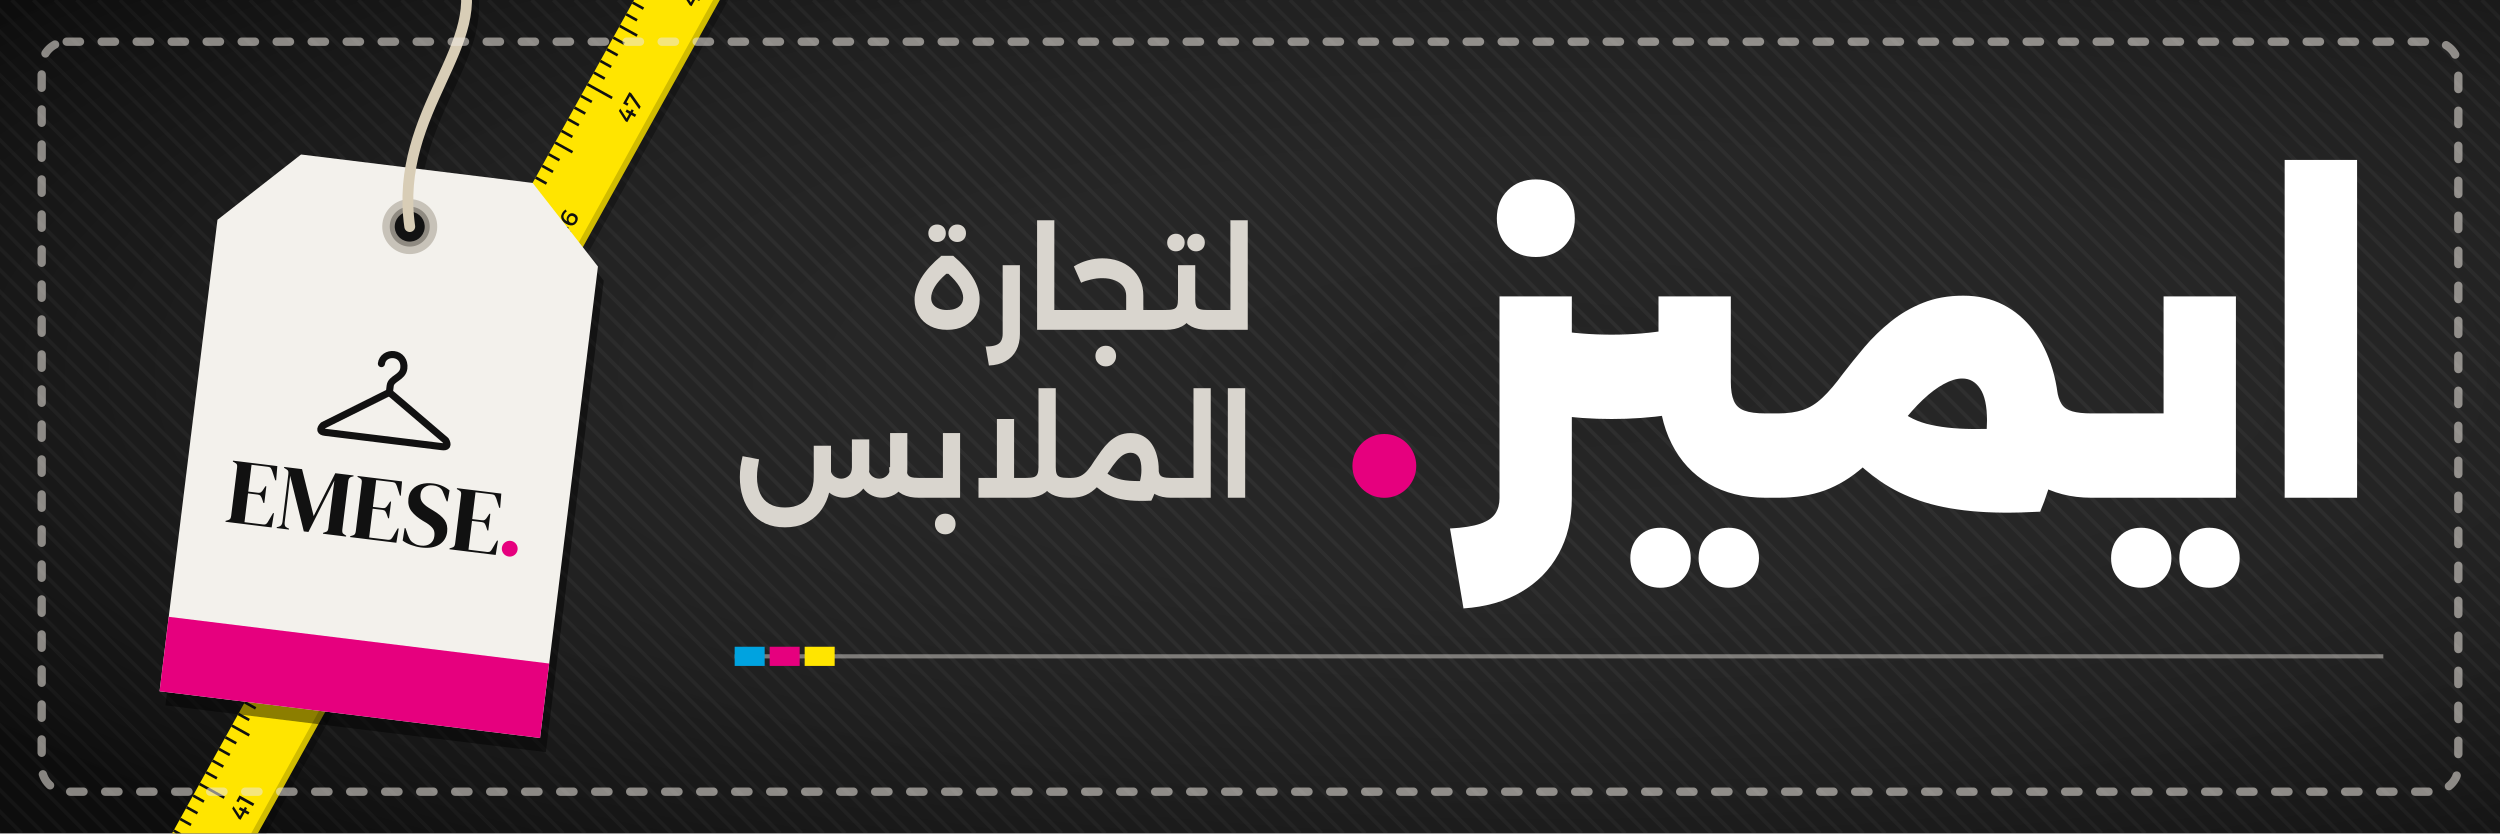
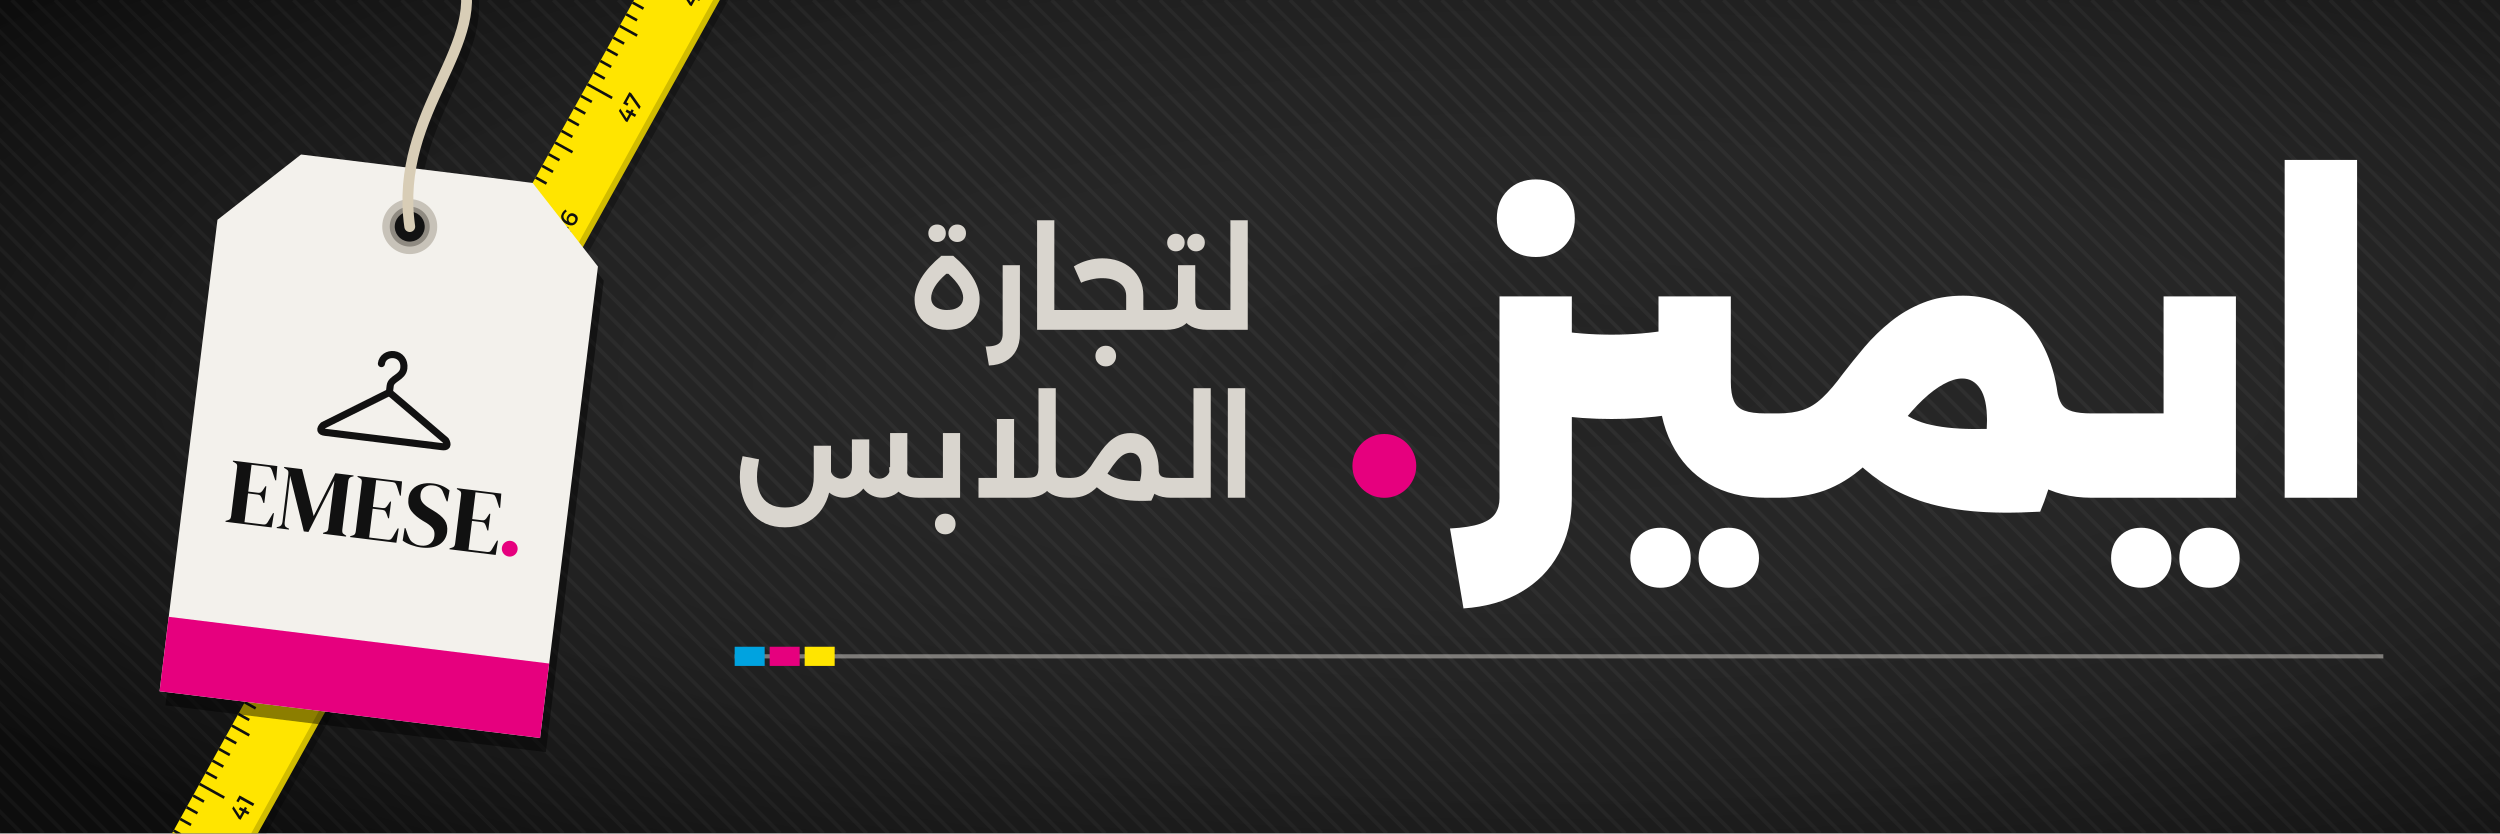
<svg xmlns="http://www.w3.org/2000/svg" width="300" height="100" viewBox="0 0 300 100">
  <defs>
    <clipPath id="edge">
      <rect width="300" height="100" />
    </clipPath>
    <radialGradient id="shade-g" cx="0.62" cy="0.45" r="0.75">
      <stop offset="0" stop-color="#fff" stop-opacity="0.07" />
      <stop offset="1" stop-color="#000" stop-opacity="0.25" />
    </radialGradient>
  </defs>
  <rect id="background" width="300" height="100" fill="#121212" />
  <g id="art" clip-path="url(#edge)">
    <path id="weave" d="M-100 0L0 100M-97.4 0L2.6 100M-94.8 0L5.2 100M-92.2 0L7.8 100M-89.6 0L10.4 100M-87 0L13 100M-84.4 0L15.6 100M-81.8 0L18.2 100M-79.2 0L20.8 100M-76.6 0L23.4 100M-74 0L26 100M-71.4 0L28.6 100M-68.8 0L31.2 100M-66.2 0L33.8 100M-63.6 0L36.4 100M-61 0L39 100M-58.4 0L41.6 100M-55.8 0L44.2 100M-53.2 0L46.8 100M-50.6 0L49.4 100M-48 0L52 100M-45.4 0L54.6 100M-42.8 0L57.2 100M-40.2 0L59.8 100M-37.6 0L62.4 100M-35 0L65 100M-32.4 0L67.6 100M-29.8 0L70.2 100M-27.2 0L72.8 100M-24.6 0L75.4 100M-22 0L78 100M-19.4 0L80.6 100M-16.8 0L83.2 100M-14.2 0L85.8 100M-11.6 0L88.4 100M-9 0L91 100M-6.4 0L93.6 100M-3.8 0L96.2 100M-1.2 0L98.8 100M1.4 0L101.4 100M4 0L104 100M6.6 0L106.6 100M9.2 0L109.2 100M11.8 0L111.8 100M14.4 0L114.4 100M17 0L117 100M19.6 0L119.6 100M22.2 0L122.2 100M24.8 0L124.8 100M27.4 0L127.4 100M30 0L130 100M32.6 0L132.6 100M35.2 0L135.2 100M37.8 0L137.8 100M40.4 0L140.4 100M43 0L143 100M45.6 0L145.6 100M48.2 0L148.2 100M50.8 0L150.8 100M53.4 0L153.4 100M56 0L156 100M58.6 0L158.6 100M61.2 0L161.2 100M63.8 0L163.8 100M66.4 0L166.4 100M69 0L169 100M71.6 0L171.6 100M74.2 0L174.2 100M76.8 0L176.8 100M79.4 0L179.4 100M82 0L182 100M84.6 0L184.6 100M87.2 0L187.2 100M89.8 0L189.8 100M92.4 0L192.4 100M95 0L195 100M97.6 0L197.6 100M100.2 0L200.2 100M102.8 0L202.8 100M105.4 0L205.4 100M108 0L208 100M110.6 0L210.6 100M113.2 0L213.2 100M115.8 0L215.8 100M118.4 0L218.4 100M121 0L221 100M123.6 0L223.6 100M126.2 0L226.2 100M128.8 0L228.8 100M131.4 0L231.4 100M134 0L234 100M136.6 0L236.6 100M139.2 0L239.2 100M141.8 0L241.8 100M144.4 0L244.4 100M147 0L247 100M149.6 0L249.6 100M152.2 0L252.2 100M154.8 0L254.8 100M157.4 0L257.4 100M160 0L260 100M162.6 0L262.6 100M165.2 0L265.2 100M167.8 0L267.8 100M170.4 0L270.4 100M173 0L273 100M175.6 0L275.6 100M178.2 0L278.2 100M180.8 0L280.8 100M183.4 0L283.4 100M186 0L286 100M188.6 0L288.6 100M191.2 0L291.2 100M193.8 0L293.8 100M196.4 0L296.4 100M199 0L299 100M201.6 0L301.6 100M204.2 0L304.2 100M206.8 0L306.8 100M209.4 0L309.4 100M212 0L312 100M214.6 0L314.6 100M217.2 0L317.2 100M219.8 0L319.8 100M222.4 0L322.4 100M225 0L325 100M227.6 0L327.6 100M230.2 0L330.2 100M232.8 0L332.8 100M235.4 0L335.4 100M238 0L338 100M240.6 0L340.6 100M243.2 0L343.2 100M245.8 0L345.8 100M248.4 0L348.4 100M251 0L351 100M253.6 0L353.6 100M256.2 0L356.2 100M258.8 0L358.8 100M261.4 0L361.4 100M264 0L364 100M266.6 0L366.6 100M269.2 0L369.2 100M271.8 0L371.8 100M274.4 0L374.4 100M277 0L377 100M279.6 0L379.6 100M282.2 0L382.2 100M284.8 0L384.8 100M287.4 0L387.4 100M290 0L390 100M292.6 0L392.6 100M295.2 0L395.2 100M297.8 0L397.8 100M300.4 0L400.4 100M303 0L403 100M305.6 0L405.6 100M308.2 0L408.2 100M310.8 0L410.8 100M313.4 0L413.4 100M316 0L416 100M318.6 0L418.6 100M321.2 0L421.2 100M323.8 0L423.8 100M326.4 0L426.4 100M329 0L429 100M331.6 0L431.6 100M334.2 0L434.2 100M336.8 0L436.8 100M339.4 0L439.4 100M342 0L442 100M344.6 0L444.6 100M347.2 0L447.2 100M349.8 0L449.8 100M352.4 0L452.4 100M355 0L455 100M357.6 0L457.6 100M360.2 0L460.2 100M362.8 0L462.8 100M365.4 0L465.4 100M368 0L468 100M370.6 0L470.6 100M373.2 0L473.2 100M375.8 0L475.8 100M378.4 0L478.4 100M381 0L481 100M383.6 0L483.6 100M386.2 0L486.2 100M388.8 0L488.8 100M391.4 0L491.4 100M394 0L494 100M396.6 0L496.6 100M399.2 0L499.2 100" stroke="#ffffff" stroke-opacity="0.045" stroke-width="0.45" fill="none" />
    <rect id="shade" width="300" height="100" fill="url(#shade-g)" />
    <g id="tape">
      <rect transform="translate(14 112) rotate(-61) translate(0.9 0.9)" width="140" height="9.0" fill="#000" fill-opacity="0.3" />
      <g transform="translate(14 112) rotate(-61)">
        <rect width="140" height="9.0" fill="#ffe500" />
        <rect y="8.3" width="140" height="0.7" fill="#000" fill-opacity="0.18" />
        <path d="M4.5 0V3.4M6.1 0V1.5M7.7 0V1.5M9.3 0V1.5M10.9 0V1.5M12.5 0V2.4M14.1 0V1.5M15.7 0V1.5M17.3 0V1.5M18.9 0V1.5M20.5 0V3.4M22.1 0V1.5M23.7 0V1.5M25.3 0V1.5M26.9 0V1.5M28.5 0V2.4M30.1 0V1.5M31.7 0V1.5M33.3 0V1.5M34.9 0V1.5M36.5 0V3.4M38.1 0V1.5M39.7 0V1.5M41.3 0V1.5M42.9 0V1.5M44.5 0V2.4M46.1 0V1.5M47.7 0V1.5M49.3 0V1.5M50.9 0V1.5M52.5 0V3.4M54.1 0V1.5M55.7 0V1.5M57.3 0V1.5M58.9 0V1.5M60.5 0V2.4M62.1 0V1.5M63.7 0V1.5M65.3 0V1.5M66.9 0V1.5M68.5 0V3.4M70.1 0V1.5M71.7 0V1.5M73.3 0V1.5M74.9 0V1.5M76.5 0V2.4M78.1 0V1.5M79.7 0V1.5M81.3 0V1.5M82.9 0V1.5M84.5 0V3.4M86.1 0V1.5M87.7 0V1.5M89.3 0V1.5M90.9 0V1.5M92.5 0V2.4M94.1 0V1.5M95.7 0V1.5M97.3 0V1.5M98.9 0V1.5M100.5 0V3.4M102.1 0V1.5M103.7 0V1.5M105.3 0V1.5M106.9 0V1.5M108.5 0V2.4M110.1 0V1.5M111.7 0V1.5M113.3 0V1.5M114.9 0V1.5M116.5 0V3.4M118.1 0V1.5M119.7 0V1.5M121.3 0V1.5M122.9 0V1.5M124.5 0V2.4M126.1 0V1.5M127.7 0V1.5M129.3 0V1.5M130.9 0V1.5M132.5 0V3.4M134.1 0V1.5M135.7 0V1.5M137.3 0V1.5M138.9 0V1.5M140.5 0V2.4M142.1 0V1.5" stroke="#111" stroke-width="0.32" fill="none" />
        <path d="M19.12 6.4V6.15L19.81 4.87H20.14L19.42 6.23L19.34 6.11H20.73V6.4ZM20.11 5.61H20.43V6.9H20.11ZM20.84 4.87H21.62V6.9H21.28V5.01L21.43 5.16H20.84Z" fill="#111" />
        <path d="M34.82 6.4V6.15L35.51 4.87H35.84L35.11 6.23L35.04 6.11H36.43V6.4ZM35.81 5.61H36.13V6.9H35.81ZM37.4 5.86Q37.52 5.74 37.59 5.62Q37.66 5.5 37.66 5.41Q37.66 5.28 37.57 5.21Q37.47 5.14 37.3 5.14Q37.17 5.14 37.01 5.21Q36.86 5.27 36.73 5.39L36.59 5.14Q36.76 5.01 36.96 4.93Q37.15 4.86 37.35 4.86Q37.55 4.86 37.7 4.92Q37.85 4.98 37.93 5.09Q38.02 5.21 38.02 5.36Q38.02 5.51 37.91 5.68Q37.8 5.85 37.63 6.03L36.97 6.71L36.93 6.61H38.12V6.9H36.63V6.66Z" fill="#111" />
        <path d="M50.81 6.4V6.15L51.5 4.87H51.83L51.11 6.23L51.03 6.11H52.42V6.4ZM51.8 5.61H52.12V6.9H51.8ZM53.44 5.73Q53.73 5.75 53.9 5.89Q54.08 6.03 54.08 6.27Q54.08 6.46 53.98 6.61Q53.88 6.75 53.7 6.83Q53.53 6.91 53.28 6.91Q53.08 6.91 52.88 6.86Q52.68 6.8 52.54 6.7L52.69 6.44Q52.8 6.53 52.95 6.59Q53.1 6.64 53.26 6.64Q53.41 6.64 53.52 6.6Q53.63 6.55 53.69 6.47Q53.74 6.39 53.74 6.28Q53.74 6.11 53.61 6.02Q53.48 5.93 53.25 5.93H52.96V5.73L53.65 5.04L53.7 5.16H52.64L52.64 4.87H53.98V5.07L53.22 5.82L53.17 5.71Z" fill="#111" />
        <path d="M66.8 6.4V6.15L67.49 4.87H67.82L67.1 6.23L67.02 6.11H68.41V6.4ZM67.79 5.61H68.11V6.9H67.79ZM68.53 6.4V6.15L69.22 4.87H69.55L68.83 6.23L68.75 6.11H70.14V6.4ZM69.52 5.61H69.84V6.9H69.52Z" fill="#111" />
        <path d="M82.77 6.4V6.15L83.46 4.87H83.79L83.07 6.23L82.99 6.11H84.38V6.4ZM83.76 5.61H84.08V6.9H83.76ZM85.08 5.77 85.01 5.62Q85.04 5.62 85.11 5.62Q85.18 5.62 85.26 5.62Q85.33 5.62 85.38 5.62Q85.62 5.62 85.78 5.7Q85.95 5.78 86.05 5.92Q86.14 6.06 86.14 6.23Q86.14 6.44 86.04 6.59Q85.95 6.75 85.77 6.83Q85.59 6.91 85.36 6.91Q85.17 6.91 84.97 6.85Q84.76 6.79 84.61 6.68L84.75 6.42Q84.87 6.52 85.02 6.58Q85.17 6.63 85.33 6.63Q85.53 6.63 85.65 6.53Q85.77 6.43 85.77 6.26Q85.77 6.09 85.66 6Q85.54 5.91 85.3 5.91Q85.26 5.91 85.2 5.91Q85.13 5.91 85.05 5.91Q84.97 5.92 84.9 5.92Q84.82 5.93 84.77 5.93V4.87H86.05V5.16H84.93L85.08 5.01Z" fill="#111" />
        <path d="M98.75 6.4V6.15L99.44 4.87H99.77L99.04 6.23L98.96 6.11H100.36V6.4ZM99.74 5.61H100.05V6.9H99.74ZM101.95 5.25Q101.86 5.19 101.74 5.16Q101.62 5.13 101.5 5.13Q101.31 5.13 101.18 5.22Q101.05 5.32 100.99 5.49Q100.93 5.66 100.94 5.89Q101.02 5.74 101.16 5.66Q101.3 5.59 101.49 5.59Q101.7 5.59 101.84 5.67Q101.99 5.75 102.07 5.89Q102.15 6.04 102.15 6.24Q102.15 6.44 102.06 6.6Q101.97 6.75 101.81 6.83Q101.65 6.91 101.43 6.91Q101.18 6.91 100.99 6.8Q100.81 6.68 100.71 6.46Q100.61 6.24 100.61 5.93Q100.61 5.6 100.71 5.36Q100.82 5.12 101.02 4.99Q101.21 4.86 101.48 4.86Q101.63 4.86 101.8 4.9Q101.96 4.94 102.09 5.01ZM101.43 5.84Q101.29 5.84 101.19 5.9Q101.1 5.96 101.05 6.05Q100.99 6.14 100.99 6.25Q100.99 6.31 101.02 6.38Q101.04 6.45 101.09 6.51Q101.15 6.57 101.23 6.6Q101.3 6.64 101.41 6.64Q101.54 6.64 101.63 6.59Q101.73 6.54 101.78 6.45Q101.83 6.36 101.83 6.23Q101.83 6.05 101.72 5.95Q101.62 5.84 101.43 5.84Z" fill="#111" />
        <path d="M114.84 6.4V6.15L115.53 4.87H115.86L115.13 6.23L115.06 6.11H116.45V6.4ZM115.83 5.61H116.15V6.9H115.83ZM116.56 4.87H118.11V5.12L117.25 6.9H116.89L117.79 5.03L117.88 5.16H116.72L116.87 5.01L116.87 5.45H116.56Z" fill="#111" />
        <path d="M130.75 6.4V6.15L131.44 4.87H131.77L131.04 6.23L130.97 6.11H132.36V6.4ZM131.74 5.61H132.06V6.9H131.74ZM133.37 4.86Q133.58 4.86 133.73 4.92Q133.88 4.98 133.96 5.1Q134.05 5.22 134.05 5.38Q134.05 5.53 133.97 5.64Q133.89 5.75 133.75 5.82Q133.93 5.88 134.04 6.01Q134.15 6.15 134.15 6.33Q134.15 6.51 134.05 6.64Q133.96 6.77 133.78 6.84Q133.61 6.91 133.37 6.91Q133.14 6.91 132.96 6.84Q132.79 6.78 132.69 6.64Q132.6 6.51 132.6 6.34Q132.6 6.15 132.71 6.01Q132.82 5.88 133.01 5.82Q132.87 5.75 132.78 5.63Q132.7 5.52 132.7 5.37Q132.7 5.21 132.78 5.09Q132.86 4.98 133.01 4.92Q133.16 4.86 133.37 4.86ZM133.37 5.96Q133.16 5.96 133.04 6.05Q132.92 6.14 132.92 6.3Q132.92 6.47 133.04 6.57Q133.16 6.66 133.37 6.66Q133.59 6.66 133.71 6.57Q133.83 6.47 133.83 6.31Q133.83 6.14 133.7 6.05Q133.58 5.96 133.37 5.96ZM133.37 5.09Q133.19 5.09 133.09 5.17Q132.99 5.25 132.99 5.4Q132.99 5.54 133.09 5.62Q133.19 5.71 133.37 5.71Q133.56 5.71 133.66 5.62Q133.76 5.54 133.76 5.4Q133.76 5.25 133.66 5.17Q133.56 5.09 133.37 5.09Z" fill="#111" />
      </g>
    </g>
    <g id="tag">
      <path id="tag-cord-shadow" d="M49.17 27.19C47.17 13.19 59.17 5.19 55.17 -4" transform="translate(0.7 0.9)" stroke="#000" stroke-opacity="0.35" stroke-width="1.6" fill="none" />
      <g id="tag-card" transform="translate(46 53) rotate(7)">
        <path d="M-14 -33H14L23 -24V33H-23V-24Z" transform="translate(0.9 1.6)" fill="#000" fill-opacity="0.45" />
        <path d="M-14 -33H14L23 -24V33H-23V-24Z" fill="#f3f1ec" />
        <path id="tag-band" d="M-23 24H23V33H-23Z" fill="#e6007e" />
        <g id="tag-eyelet">
          <circle cy="-26" r="3.3" fill="#c7c2b8" />
          <circle cy="-26" r="2.4" fill="#8f8a81" />
          <circle cy="-26" r="1.8" fill="#121212" />
        </g>
        <path id="tag-icon" d="M0 -1.4V-3C0 -4.6 2.4 -5 2.4 -7C2.4 -8.6 1.3 -9.6 0 -9.6C-1.3 -9.6 -2.4 -8.7 -2.4 -7.4M0 -1.6L-13 7Q-14 8.4 -12.4 8.4H12.4Q14 8.4 13 7Z" transform="translate(0 -5.05) scale(0.57)" fill="none" stroke="#111111" stroke-width="1.5" stroke-linejoin="round" stroke-linecap="round" />
        <g id="tag-logo">
          <path d="M-17.63 11.85V11.74L-17.38 11.63Q-17.19 11.56 -17.11 11.43Q-17.04 11.3 -17.04 11.07V5.23Q-17.04 5 -17.1 4.88Q-17.16 4.75 -17.38 4.67L-17.63 4.57V4.46H-12.27L-12.2 6.18H-12.31L-12.8 5.13Q-12.9 4.93 -13.01 4.8Q-13.12 4.68 -13.34 4.68H-15.36V7.92H-14.16Q-13.94 7.92 -13.82 7.8Q-13.7 7.68 -13.61 7.48L-13.39 7.03H-13.28V9.05H-13.39L-13.61 8.58Q-13.71 8.38 -13.83 8.26Q-13.94 8.14 -14.16 8.14H-15.36V11.62H-13.1Q-12.87 11.62 -12.75 11.51Q-12.63 11.39 -12.55 11.18L-12.09 10.12H-11.98L-12.05 11.85ZM-11.44 11.85V11.74L-11.22 11.66Q-10.84 11.53 -10.84 11.02V5.28Q-10.84 5.06 -10.89 4.93Q-10.94 4.79 -11.15 4.7L-11.44 4.57V4.46H-9.28L-7.21 9.88L-5.26 4.46H-3.05V4.57L-3.23 4.63Q-3.44 4.71 -3.52 4.85Q-3.6 4.99 -3.6 5.22V11.07Q-3.6 11.3 -3.54 11.42Q-3.49 11.55 -3.28 11.63L-3.05 11.74V11.85H-5.84V11.74L-5.61 11.63Q-5.39 11.55 -5.34 11.42Q-5.28 11.3 -5.28 11.07V8.55L-5.26 5.35L-7.6 11.85H-8.16L-10.6 5.43L-10.57 8.22V11.04Q-10.57 11.29 -10.49 11.44Q-10.42 11.59 -10.21 11.66L-9.96 11.74V11.85ZM-2.56 11.85V11.74L-2.3 11.63Q-2.11 11.56 -2.04 11.43Q-1.97 11.3 -1.97 11.07V5.23Q-1.97 5 -2.03 4.88Q-2.09 4.75 -2.3 4.67L-2.56 4.57V4.46H2.81L2.87 6.18H2.76L2.28 5.13Q2.18 4.93 2.07 4.8Q1.95 4.68 1.73 4.68H-0.29V7.92H0.91Q1.14 7.92 1.25 7.8Q1.37 7.68 1.46 7.48L1.69 7.03H1.8V9.05H1.69L1.46 8.58Q1.36 8.38 1.25 8.26Q1.14 8.14 0.91 8.14H-0.29V11.62H1.98Q2.2 11.62 2.32 11.51Q2.45 11.39 2.53 11.18L2.98 10.12H3.1L3.03 11.85ZM6.06 12.05Q5.45 12.05 4.81 11.9Q4.17 11.75 3.75 11.5L3.8 9.98H3.91L4.26 10.71Q4.42 11.02 4.6 11.26Q4.78 11.5 5.09 11.63Q5.31 11.75 5.52 11.79Q5.73 11.83 5.99 11.83Q6.67 11.83 7.07 11.46Q7.46 11.09 7.46 10.5Q7.46 9.95 7.2 9.65Q6.93 9.34 6.33 9.05L5.87 8.85Q4.91 8.42 4.37 7.87Q3.82 7.31 3.82 6.39Q3.82 5.73 4.17 5.25Q4.51 4.77 5.12 4.51Q5.73 4.25 6.55 4.25Q7.14 4.25 7.67 4.41Q8.2 4.57 8.6 4.84L8.53 6.18H8.42L7.96 5.34Q7.77 4.95 7.58 4.79Q7.39 4.62 7.14 4.56Q6.99 4.51 6.87 4.49Q6.75 4.48 6.56 4.48Q5.99 4.48 5.59 4.81Q5.2 5.14 5.2 5.7Q5.2 6.27 5.5 6.61Q5.81 6.95 6.39 7.22L6.9 7.45Q7.98 7.92 8.45 8.45Q8.92 8.98 8.92 9.82Q8.92 10.81 8.18 11.43Q7.43 12.05 6.06 12.05ZM9.45 11.85V11.74L9.7 11.63Q9.9 11.56 9.97 11.43Q10.04 11.3 10.04 11.07V5.23Q10.04 5 9.98 4.88Q9.92 4.75 9.7 4.67L9.45 4.57V4.46H14.81L14.88 6.18H14.77L14.29 5.13Q14.18 4.93 14.07 4.8Q13.96 4.68 13.74 4.68H11.72V7.92H12.92Q13.14 7.92 13.26 7.8Q13.38 7.68 13.47 7.48L13.69 7.03H13.8V9.05H13.69L13.47 8.58Q13.37 8.38 13.26 8.26Q13.14 8.14 12.92 8.14H11.72V11.62H13.98Q14.21 11.62 14.33 11.51Q14.45 11.39 14.53 11.18L14.99 10.12H15.1L15.04 11.85Z" fill="#111111" />
          <circle cx="16.62" cy="10.9" r="0.95" fill="#e6007e" />
        </g>
      </g>
      <path id="tag-cord" d="M49.17 27.19C47.17 13.19 59.17 5.19 55.17 -4" stroke="#d8cdb6" stroke-width="1.3" fill="none" stroke-linecap="round" />
    </g>
  </g>
  <g id="text">
    <path id="brand" d="M213.37 59.73V49.61Q213.73 49.61 214 50.98Q214.27 52.35 214.27 54.6Q214.27 56.95 214 58.34Q213.73 59.73 213.37 59.73ZM211.88 59.73Q207.93 59.73 205.05 58.05Q202.16 56.36 200.59 53.23Q199.02 50.11 199.02 45.83V35.57H207.7V45.83Q207.7 47.27 208.06 48.1Q208.42 48.94 209.32 49.27Q210.22 49.61 211.88 49.61H213.37V59.73ZM193.39 50.28Q189.84 50.28 186.46 49.79Q183.09 49.3 179.94 48.35V37.87Q182.72 38.99 186.21 39.57Q189.7 40.16 193.39 40.16Q197.12 40.16 200.52 39.55Q203.92 38.95 206.8 37.77V48.35Q203.65 49.3 200.3 49.79Q196.94 50.28 193.39 50.28ZM174 63.42Q176.38 63.29 177.66 62.84Q178.94 62.39 179.44 61.62Q179.94 60.86 179.94 59.78V35.57H188.62V59.78Q188.62 63.6 187.02 66.48Q185.43 69.36 182.52 71.05Q179.62 72.74 175.62 73.01ZM184.3 30.84Q182.23 30.84 180.93 29.56Q179.62 28.28 179.62 26.21Q179.62 24.14 180.93 22.84Q182.23 21.53 184.3 21.53Q186.37 21.53 187.68 22.84Q188.98 24.14 188.98 26.21Q188.98 28.28 187.68 29.56Q186.37 30.84 184.3 30.84ZM207.43 70.53Q205.86 70.53 204.84 69.54Q203.83 68.55 203.83 66.98Q203.83 65.41 204.84 64.37Q205.86 63.33 207.43 63.33Q209.01 63.33 210.04 64.37Q211.08 65.41 211.08 66.98Q211.08 68.55 210.04 69.54Q209.01 70.53 207.43 70.53ZM199.24 70.53Q197.67 70.53 196.65 69.54Q195.64 68.55 195.64 66.98Q195.64 65.41 196.65 64.37Q197.67 63.33 199.24 63.33Q200.82 63.33 201.85 64.37Q202.89 65.41 202.89 66.98Q202.89 68.55 201.85 69.54Q200.82 70.53 199.24 70.53ZM250.99 59.73Q247.25 59.73 244.47 58.05Q241.68 56.36 240.12 53.23Q238.57 50.11 238.57 45.83V45.11L246.26 45.83L246.85 46.82Q246.99 47.86 247.39 48.48Q247.8 49.12 248.67 49.36Q249.55 49.61 250.99 49.61H252.47V59.73ZM213.37 59.73Q213.01 59.73 212.74 58.34Q212.47 56.95 212.47 54.6Q212.47 52.35 212.74 50.98Q213.01 49.61 213.37 49.61ZM213.37 59.73V49.61Q215.08 49.61 216.32 49.2Q217.56 48.8 218.68 47.74Q219.81 46.69 221.16 44.84Q222.37 43.27 223.76 41.62Q225.16 39.98 226.89 38.59Q228.62 37.19 230.76 36.34Q232.9 35.48 235.6 35.48Q238.25 35.48 240.37 36.56Q242.49 37.64 243.99 39.62Q245.5 41.6 246.31 44.34Q247.12 47.09 247.12 50.47Q247.12 53.16 246.49 56.07Q245.86 58.97 244.82 61.4L236.32 58.25Q237.36 56.45 237.9 54.47Q238.44 52.49 238.44 50.47Q238.44 47.86 237.62 46.64Q236.81 45.42 235.47 45.42Q234.47 45.42 233.26 46.08Q232.05 46.73 230.74 47.97Q229.44 49.2 228.09 50.96Q225.79 54.11 223.61 56.02Q221.43 57.94 219 58.84Q216.56 59.73 213.37 59.73ZM244.33 51.27 244.82 61.4Q240.06 61.67 236.55 61.33Q233.03 60.99 230.4 60.09Q227.77 59.2 225.72 57.8Q223.68 56.41 221.92 54.56L227.46 48.75Q228.9 50.24 231.17 50.85Q233.44 51.45 236.68 51.48Q239.92 51.5 244.33 51.27ZM252.47 59.73V49.61Q252.84 49.61 253.11 50.98Q253.38 52.35 253.38 54.6Q253.38 56.95 253.11 58.34Q252.84 59.73 252.47 59.73ZM259.63 35.57H268.31V59.73H252.47V49.61H259.63ZM252.47 59.73Q252.11 59.73 251.84 58.34Q251.57 56.95 251.57 54.6Q251.57 52.35 251.84 50.98Q252.11 49.61 252.47 49.61ZM265.12 70.53Q263.54 70.53 262.53 69.54Q261.52 68.55 261.52 66.98Q261.52 65.41 262.53 64.37Q263.54 63.33 265.12 63.33Q266.69 63.33 267.73 64.37Q268.76 65.41 268.76 66.98Q268.76 68.55 267.73 69.54Q266.69 70.53 265.12 70.53ZM256.93 70.53Q255.35 70.53 254.34 69.54Q253.33 68.55 253.33 66.98Q253.33 65.41 254.34 64.37Q255.35 63.33 256.93 63.33Q258.5 63.33 259.54 64.37Q260.57 65.41 260.57 66.98Q260.57 68.55 259.54 69.54Q258.5 70.53 256.93 70.53ZM274.16 59.73V19.19H282.85V59.73Z" fill="#ffffff" />
    <path id="line1" d="M112.96 30.7H114.39Q117.56 33.37 117.56 35.97Q117.56 37.04 117.08 37.86Q116.59 38.67 115.71 39.13Q114.84 39.58 113.66 39.58Q112.5 39.58 111.62 39.13Q110.74 38.67 110.25 37.86Q109.75 37.04 109.75 35.99Q109.75 33.38 112.96 30.7ZM113.55 32.86Q112.6 33.69 112.17 34.42Q111.74 35.14 111.74 35.76Q111.74 36.21 111.97 36.52Q112.2 36.84 112.64 37.02Q113.07 37.2 113.66 37.2Q114.26 37.2 114.69 37.02Q115.12 36.84 115.35 36.51Q115.58 36.17 115.58 35.74Q115.58 35.14 115.15 34.42Q114.71 33.69 113.81 32.86ZM114.87 29.04Q114.42 29.04 114.12 28.75Q113.81 28.46 113.81 27.99Q113.81 27.53 114.12 27.23Q114.42 26.94 114.87 26.94Q115.32 26.94 115.62 27.23Q115.92 27.53 115.92 27.99Q115.92 28.46 115.62 28.75Q115.32 29.04 114.87 29.04ZM112.45 29.04Q112 29.04 111.7 28.75Q111.4 28.46 111.4 27.99Q111.4 27.53 111.7 27.23Q112 26.94 112.45 26.94Q112.9 26.94 113.2 27.23Q113.5 27.53 113.5 27.99Q113.5 28.46 113.2 28.75Q112.9 29.04 112.45 29.04ZM118.28 41.58Q119.05 41.58 119.49 41.42Q119.94 41.26 120.13 40.92Q120.32 40.58 120.32 40.05V31.82H122.39V40.05Q122.39 41.21 121.94 42.05Q121.49 42.89 120.66 43.35Q119.83 43.82 118.67 43.86ZM126.46 39.58V37.2H128.29V39.58ZM124.45 39.58V26.43H126.52V39.58ZM128.29 39.58V37.2Q128.45 37.2 128.52 37.52Q128.6 37.85 128.6 38.38Q128.6 38.92 128.52 39.25Q128.45 39.58 128.29 39.58ZM136.85 39.58V37.2H139.03V39.58ZM128.29 39.58Q128.14 39.58 128.06 39.25Q127.98 38.92 127.98 38.38Q127.98 37.83 128.06 37.52Q128.14 37.2 128.29 37.2ZM135.14 38.65V35.48Q135.14 34.86 134.8 34.39Q134.46 33.93 133.82 33.66Q133.17 33.38 132.27 33.38Q131.59 33.38 130.92 33.54Q130.24 33.69 129.73 33.93L128.86 31.97Q129.64 31.49 130.51 31.25Q131.39 31 132.29 31Q133.31 31 134.2 31.31Q135.09 31.62 135.77 32.21Q136.44 32.8 136.82 33.62Q137.2 34.44 137.2 35.48V38.65ZM128.29 39.58V37.2H137.84L137.42 39.58ZM139.03 39.58V37.2Q139.19 37.2 139.26 37.52Q139.34 37.85 139.34 38.38Q139.34 38.92 139.26 39.25Q139.19 39.58 139.03 39.58ZM132.69 43.97Q132.17 43.97 131.81 43.61Q131.45 43.26 131.45 42.73Q131.45 42.19 131.81 41.84Q132.17 41.49 132.69 41.49Q133.24 41.49 133.58 41.84Q133.93 42.19 133.93 42.73Q133.93 43.26 133.58 43.61Q133.24 43.97 132.69 43.97ZM139.03 39.58V37.2H139.85Q140.49 37.2 140.81 37.1Q141.14 37 141.25 36.71Q141.36 36.42 141.36 35.91V31.82H143.43V35.91Q143.43 37.1 143.03 37.92Q142.63 38.73 141.84 39.16Q141.05 39.58 139.85 39.58ZM144.94 39.58Q143.74 39.58 142.95 39.17Q142.16 38.75 141.76 37.93Q141.36 37.1 141.36 35.91H143.43Q143.43 36.42 143.54 36.71Q143.65 37 143.98 37.1Q144.3 37.2 144.94 37.2H145.53V39.58ZM145.53 39.58V37.2Q145.68 37.2 145.76 37.52Q145.84 37.85 145.84 38.38Q145.84 38.92 145.76 39.25Q145.68 39.58 145.53 39.58ZM139.03 39.58Q138.88 39.58 138.8 39.25Q138.72 38.92 138.72 38.38Q138.72 37.83 138.8 37.52Q138.88 37.2 139.03 37.2ZM143.53 30.16Q143.08 30.16 142.78 29.87Q142.47 29.57 142.47 29.11Q142.47 28.64 142.78 28.35Q143.08 28.05 143.53 28.05Q143.98 28.05 144.28 28.35Q144.58 28.64 144.58 29.11Q144.58 29.57 144.28 29.87Q143.98 30.16 143.53 30.16ZM141.11 30.16Q140.66 30.16 140.36 29.87Q140.06 29.57 140.06 29.11Q140.06 28.64 140.36 28.35Q140.66 28.05 141.11 28.05Q141.56 28.05 141.86 28.35Q142.16 28.64 142.16 29.11Q142.16 29.57 141.86 29.87Q141.56 30.16 141.11 30.16ZM145.53 39.58V37.2H147.65V26.43H149.73V39.58ZM145.53 39.58Q145.37 39.58 145.29 39.26Q145.22 38.93 145.22 38.38Q145.22 37.83 145.29 37.52Q145.37 37.2 145.53 37.2Z" fill="#d9d5ce" />
    <path id="line2" d="M110.28 59.73Q109.09 59.73 108.3 59.32Q107.5 58.9 107.1 58.08Q106.7 57.26 106.7 56.06H108.78Q108.78 56.57 108.89 56.86Q109.01 57.15 109.33 57.25Q109.64 57.35 110.28 57.35H110.87V59.73ZM94.19 63.28Q92.86 63.28 91.84 62.82Q90.83 62.35 90.15 61.53Q89.46 60.7 89.12 59.6Q88.78 58.51 88.78 57.24Q88.78 56.62 88.87 55.98Q88.97 55.33 89.11 54.74L91.09 55.12Q90.98 55.67 90.91 56.19Q90.84 56.71 90.84 57.24Q90.84 58.4 91.22 59.22Q91.6 60.05 92.35 60.47Q93.09 60.9 94.19 60.9Q95.31 60.9 96.07 60.47Q96.84 60.05 97.24 59.22Q97.65 58.4 97.65 57.22V53.49H99.72V57.22Q99.72 58.49 99.36 59.6Q99 60.7 98.29 61.53Q97.59 62.35 96.56 62.82Q95.54 63.28 94.19 63.28ZM101.32 59.73Q100.67 59.73 100.06 59.46Q99.46 59.19 99.01 58.6Q98.56 58.01 98.42 57.12L99.66 56.4Q99.75 56.91 100.13 57.18Q100.51 57.44 100.95 57.44Q101.44 57.44 101.84 57.1Q102.23 56.76 102.23 56.06V52.73H104.31V56.31Q104.31 57.47 103.87 58.23Q103.43 58.99 102.75 59.36Q102.08 59.73 101.32 59.73ZM105.89 59.73Q105.24 59.73 104.64 59.46Q104.03 59.19 103.58 58.6Q103.13 58.01 102.99 57.12L104.23 56.4Q104.33 56.91 104.71 57.18Q105.09 57.44 105.52 57.44Q106.02 57.44 106.41 57.1Q106.81 56.76 106.81 56.06V51.97H108.88V56.31Q108.88 57.47 108.44 58.23Q108 58.99 107.33 59.36Q106.65 59.73 105.89 59.73ZM110.87 59.73V57.35Q111.02 57.35 111.1 57.67Q111.18 58 111.18 58.53Q111.18 59.07 111.1 59.4Q111.02 59.73 110.87 59.73ZM113.15 51.97H115.21V59.73H110.87V57.35H113.15ZM110.87 59.73Q110.71 59.73 110.64 59.41Q110.56 59.08 110.56 58.53Q110.56 57.98 110.64 57.67Q110.71 57.35 110.87 57.35ZM113.43 64.12Q112.9 64.12 112.54 63.77Q112.19 63.41 112.19 62.88Q112.19 62.34 112.54 61.99Q112.9 61.64 113.43 61.64Q113.97 61.64 114.32 61.99Q114.67 62.34 114.67 62.88Q114.67 63.41 114.32 63.77Q113.97 64.12 113.43 64.12ZM119.63 59.73V50.28H121.69V59.73ZM117.42 59.73V57.35H123.05V59.73ZM128.52 59.73V57.35Q128.68 57.35 128.76 57.67Q128.83 58 128.83 58.53Q128.83 59.07 128.76 59.4Q128.68 59.73 128.52 59.73ZM122.51 59.73Q122.35 59.73 122.28 59.4Q122.2 59.07 122.2 58.53Q122.2 57.98 122.28 57.67Q122.35 57.35 122.51 57.35ZM122.51 59.73V57.35H123.11Q123.75 57.35 124.07 57.25Q124.38 57.15 124.5 56.86Q124.62 56.57 124.62 56.06V46.58H126.69V56.06Q126.69 57.26 126.29 58.07Q125.89 58.88 125.1 59.31Q124.31 59.73 123.11 59.73ZM128.18 59.73Q127 59.73 126.21 59.32Q125.42 58.9 125.02 58.08Q124.62 57.26 124.62 56.06H126.69Q126.69 56.57 126.8 56.86Q126.91 57.15 127.24 57.25Q127.56 57.35 128.18 57.35H128.52V59.73ZM140.5 59.73Q139.4 59.73 138.64 59.32Q137.88 58.9 137.49 58.08Q137.09 57.26 137.09 56.06V55.74L138.94 55.81L139.02 56.19Q139.03 56.65 139.15 56.91Q139.26 57.16 139.59 57.25Q139.92 57.35 140.5 57.35H141.09V59.73ZM128.52 59.73Q128.37 59.73 128.29 59.4Q128.21 59.07 128.21 58.53Q128.21 57.98 128.29 57.67Q128.37 57.35 128.52 57.35ZM128.52 59.73V57.35Q129.2 57.35 129.68 57.11Q130.15 56.87 130.54 56.41Q130.93 55.95 131.31 55.32Q131.7 54.73 132.13 54.14Q132.55 53.55 133.07 53.05Q133.59 52.56 134.23 52.26Q134.88 51.97 135.68 51.97Q136.54 51.97 137.17 52.33Q137.81 52.68 138.22 53.29Q138.63 53.91 138.84 54.71Q139.05 55.5 139.05 56.39Q139.05 57.22 138.83 58.22Q138.61 59.22 138.16 60.08L136.24 59.13Q136.6 58.51 136.78 57.81Q136.97 57.1 136.97 56.39Q136.97 55.32 136.64 54.82Q136.3 54.33 135.67 54.33Q135.27 54.33 134.86 54.55Q134.46 54.77 134.02 55.28Q133.58 55.78 133.03 56.63Q132.35 57.7 131.7 58.39Q131.05 59.07 130.3 59.4Q129.55 59.73 128.52 59.73ZM138.06 57.69 138.16 60.08Q136.68 60.15 135.59 60.05Q134.51 59.95 133.68 59.67Q132.86 59.39 132.24 58.95Q131.61 58.51 131.05 57.95L132.46 56.45Q133 57.01 133.75 57.31Q134.49 57.61 135.54 57.69Q136.6 57.77 138.06 57.69ZM141.09 59.73V57.35Q141.25 57.35 141.33 57.67Q141.4 58 141.4 58.53Q141.4 59.07 141.33 59.4Q141.25 59.73 141.09 59.73ZM141.09 59.73V57.35H143.22V46.58H145.29V59.73ZM141.09 59.73Q140.94 59.73 140.86 59.41Q140.78 59.08 140.78 58.53Q140.78 57.98 140.86 57.67Q140.94 57.35 141.09 57.35ZM147.34 59.73V46.58H149.42V59.73Z" fill="#d9d5ce" />
    <circle id="dot" cx="166.12" cy="55.91" r="3.83" fill="#e6007e" />
    <g id="rule">
      <rect x="88.16" y="78.51" width="197.84" height="0.5" fill="#d9d5ce" fill-opacity="0.5" />
      <rect x="88.16" y="77.61" width="3.6" height="2.3" fill="#00a3e0" />
      <rect x="92.36" y="77.61" width="3.6" height="2.3" fill="#e6007e" />
      <rect x="96.56" y="77.61" width="3.6" height="2.3" fill="#ffe500" />
    </g>
  </g>
-   <rect id="stitch" x="5" y="5" width="290" height="90" rx="3" fill="none" stroke="#ece7df" stroke-opacity="0.55" stroke-width="1" stroke-dasharray="1.6 2.6" stroke-linecap="round" />
</svg>
